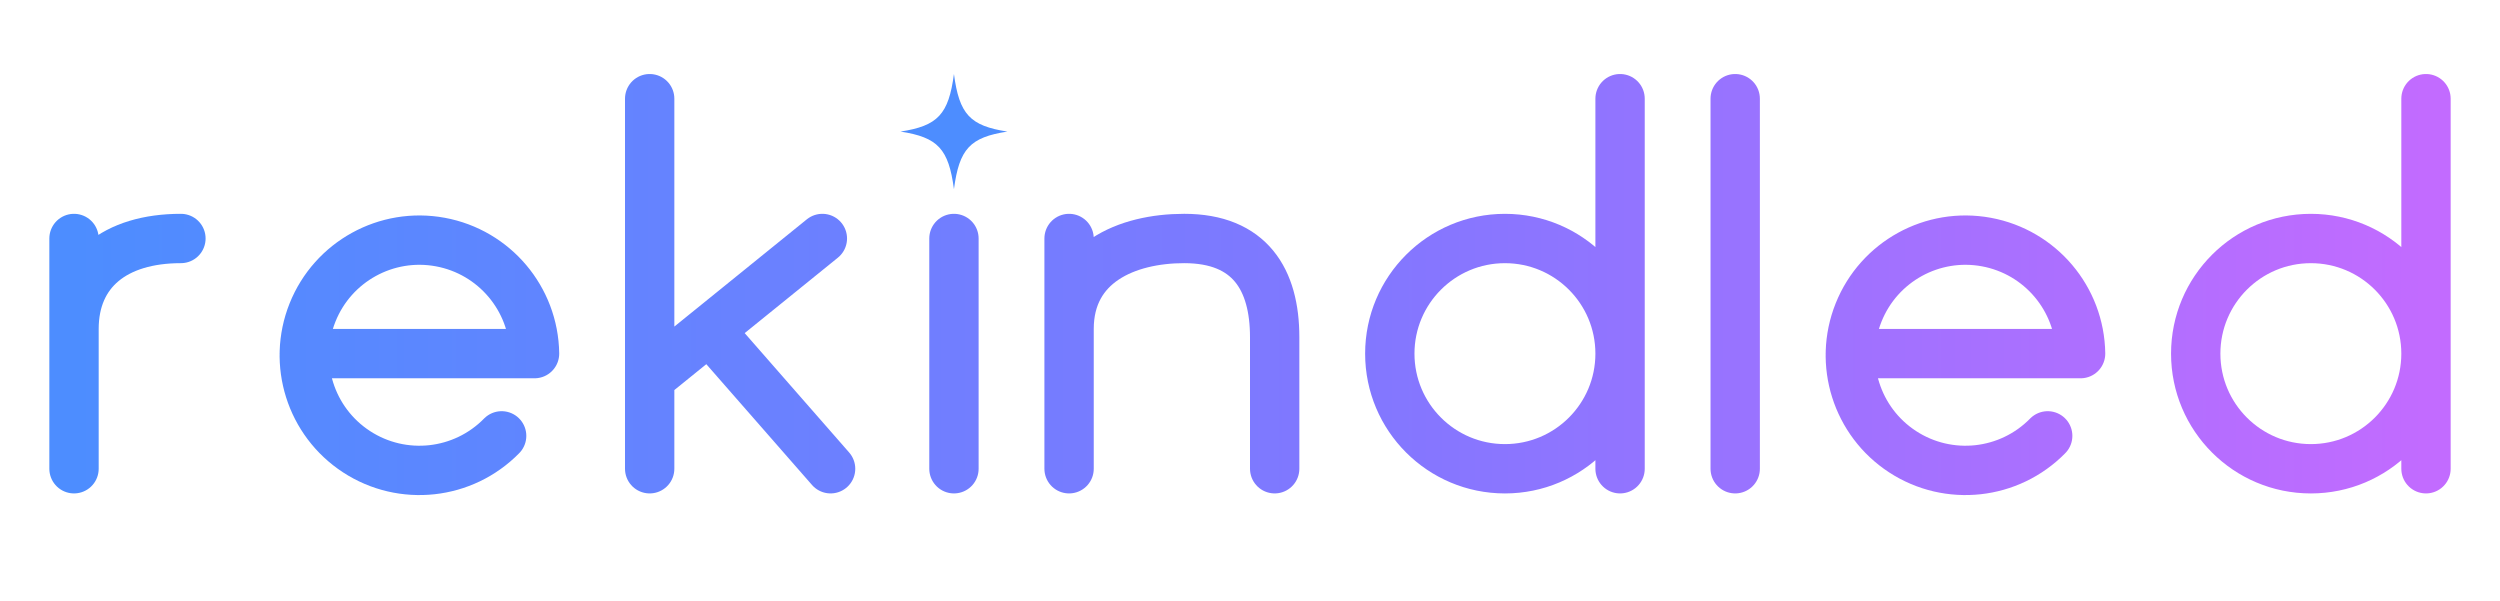
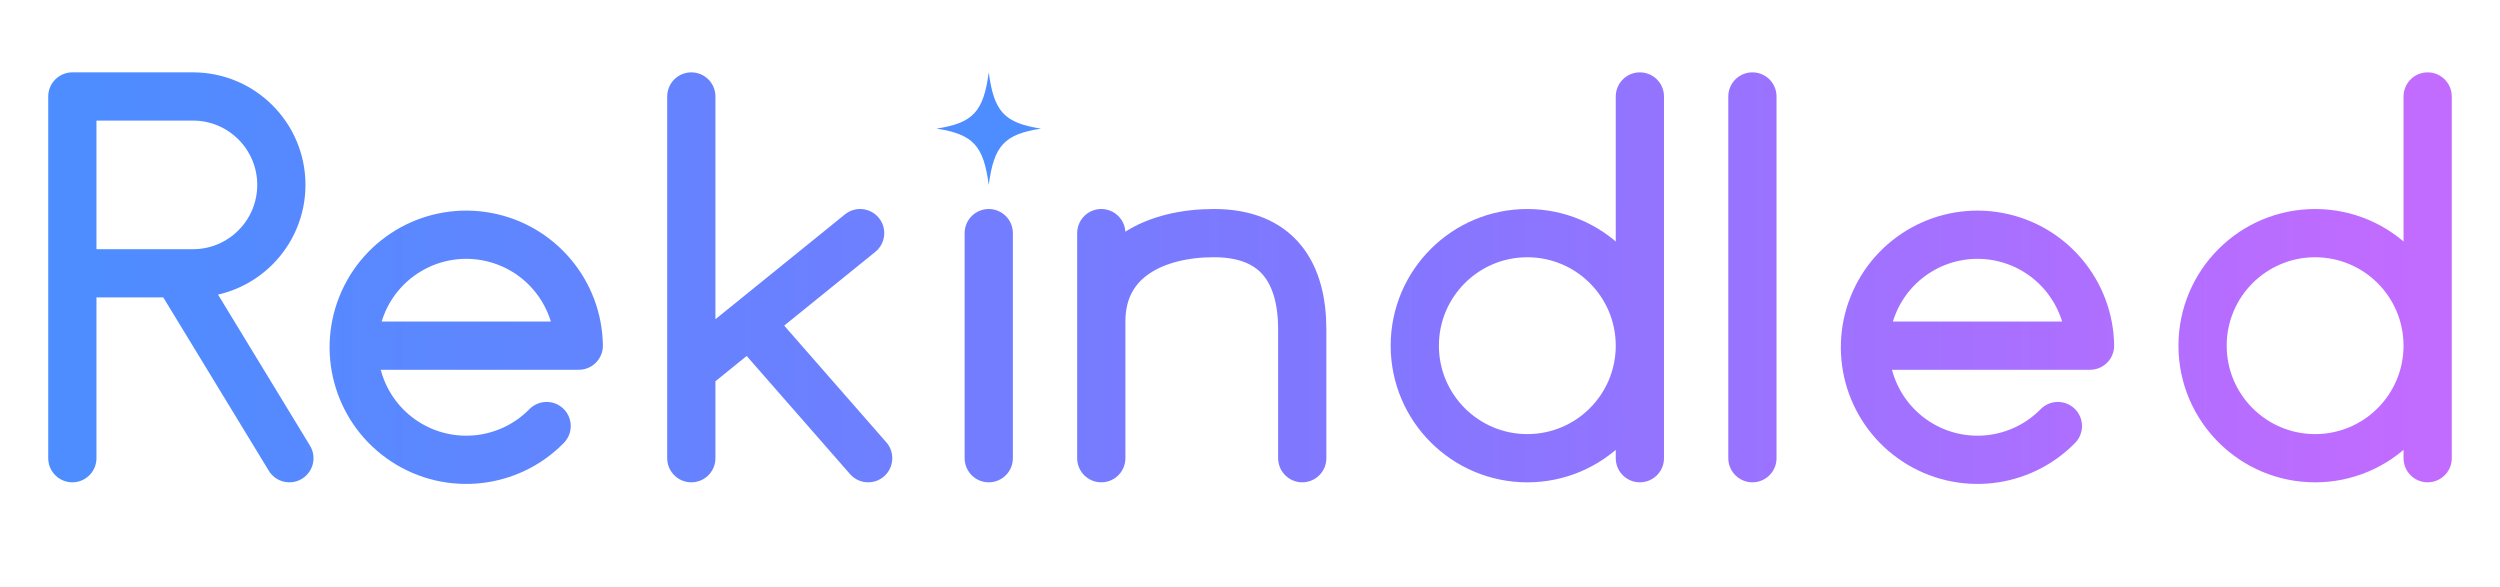
- <svg xmlns="http://www.w3.org/2000/svg" viewBox="-18 -24 608 146" width="608" height="146">
+ <svg xmlns="http://www.w3.org/2000/svg" viewBox="-18 -24 622 146" width="622" height="146">
  <defs>
-     <linearGradient id="gWord" gradientUnits="userSpaceOnUse" x1="0" y1="0" x2="572" y2="0">
+     <linearGradient id="gWord" gradientUnits="userSpaceOnUse" x1="0" y1="0" x2="586" y2="0">
      <stop offset="0" stop-color="#4D8DFF" />
      <stop offset="0.55" stop-color="#8277FF" />
      <stop offset="1" stop-color="#C26BFF" />
    </linearGradient>
  </defs>
  <g fill="none" stroke="url(#gWord)" stroke-width="12" stroke-linecap="round" stroke-linejoin="round">
-     <path d="M0 90 V34 M0 56 C0 42 10 34 26 34" />
-     <path d="M56 62 H112 A28 28 0 1 0 104 82" />
-     <path d="M140 0 V90 M182 34 L140 68 M156 58 L184 90" />
-     <path d="M214 34 V90" />
-     <path d="M242 90 V34 M242 56 C242 40 256 34 270 34 C286 34 292 44 292 58 V90" />
-     <path d="M376 0 V90 M376 62 A28 28 0 1 0 376 62.01" />
-     <path d="M404 0 V90" />
-     <path d="M432 62 H488 A28 28 0 1 0 480 82" />
-     <path d="M572 0 V90 M572 62 A28 28 0 1 0 572 62.01" />
+     <path d="M0 90 V0 H30 A22 22 0 0 1 30 44 H0 M26 44 L54 90" />
+     <path d="M70 62 H126 A28 28 0 1 0 118 82" />
+     <path d="M154 0 V90 M196 34 L154 68 M170 58 L198 90" />
+     <path d="M228 34 V90" />
+     <path d="M256 90 V34 M256 56 C256 40 270 34 284 34 C300 34 306 44 306 58 V90" />
+     <path d="M390 0 V90 M390 62 A28 28 0 1 0 390 62.01" />
+     <path d="M418 0 V90" />
+     <path d="M446 62 H502 A28 28 0 1 0 494 82" />
+     <path d="M586 0 V90 M586 62 A28 28 0 1 0 586 62.01" />
  </g>
-   <g transform="translate(214 8) scale(13 14)">
+   <g transform="translate(228 8) scale(13 14)">
    <path d="M0 -1 C0.1 -0.3 0.3 -0.1 1 0 C0.3 0.1 0.1 0.3 0 1 C-0.1 0.3 -0.3 0.1 -1 0 C-0.3 -0.1 -0.1 -0.3 0 -1 Z" fill="url(#gWord)" />
  </g>
</svg>
